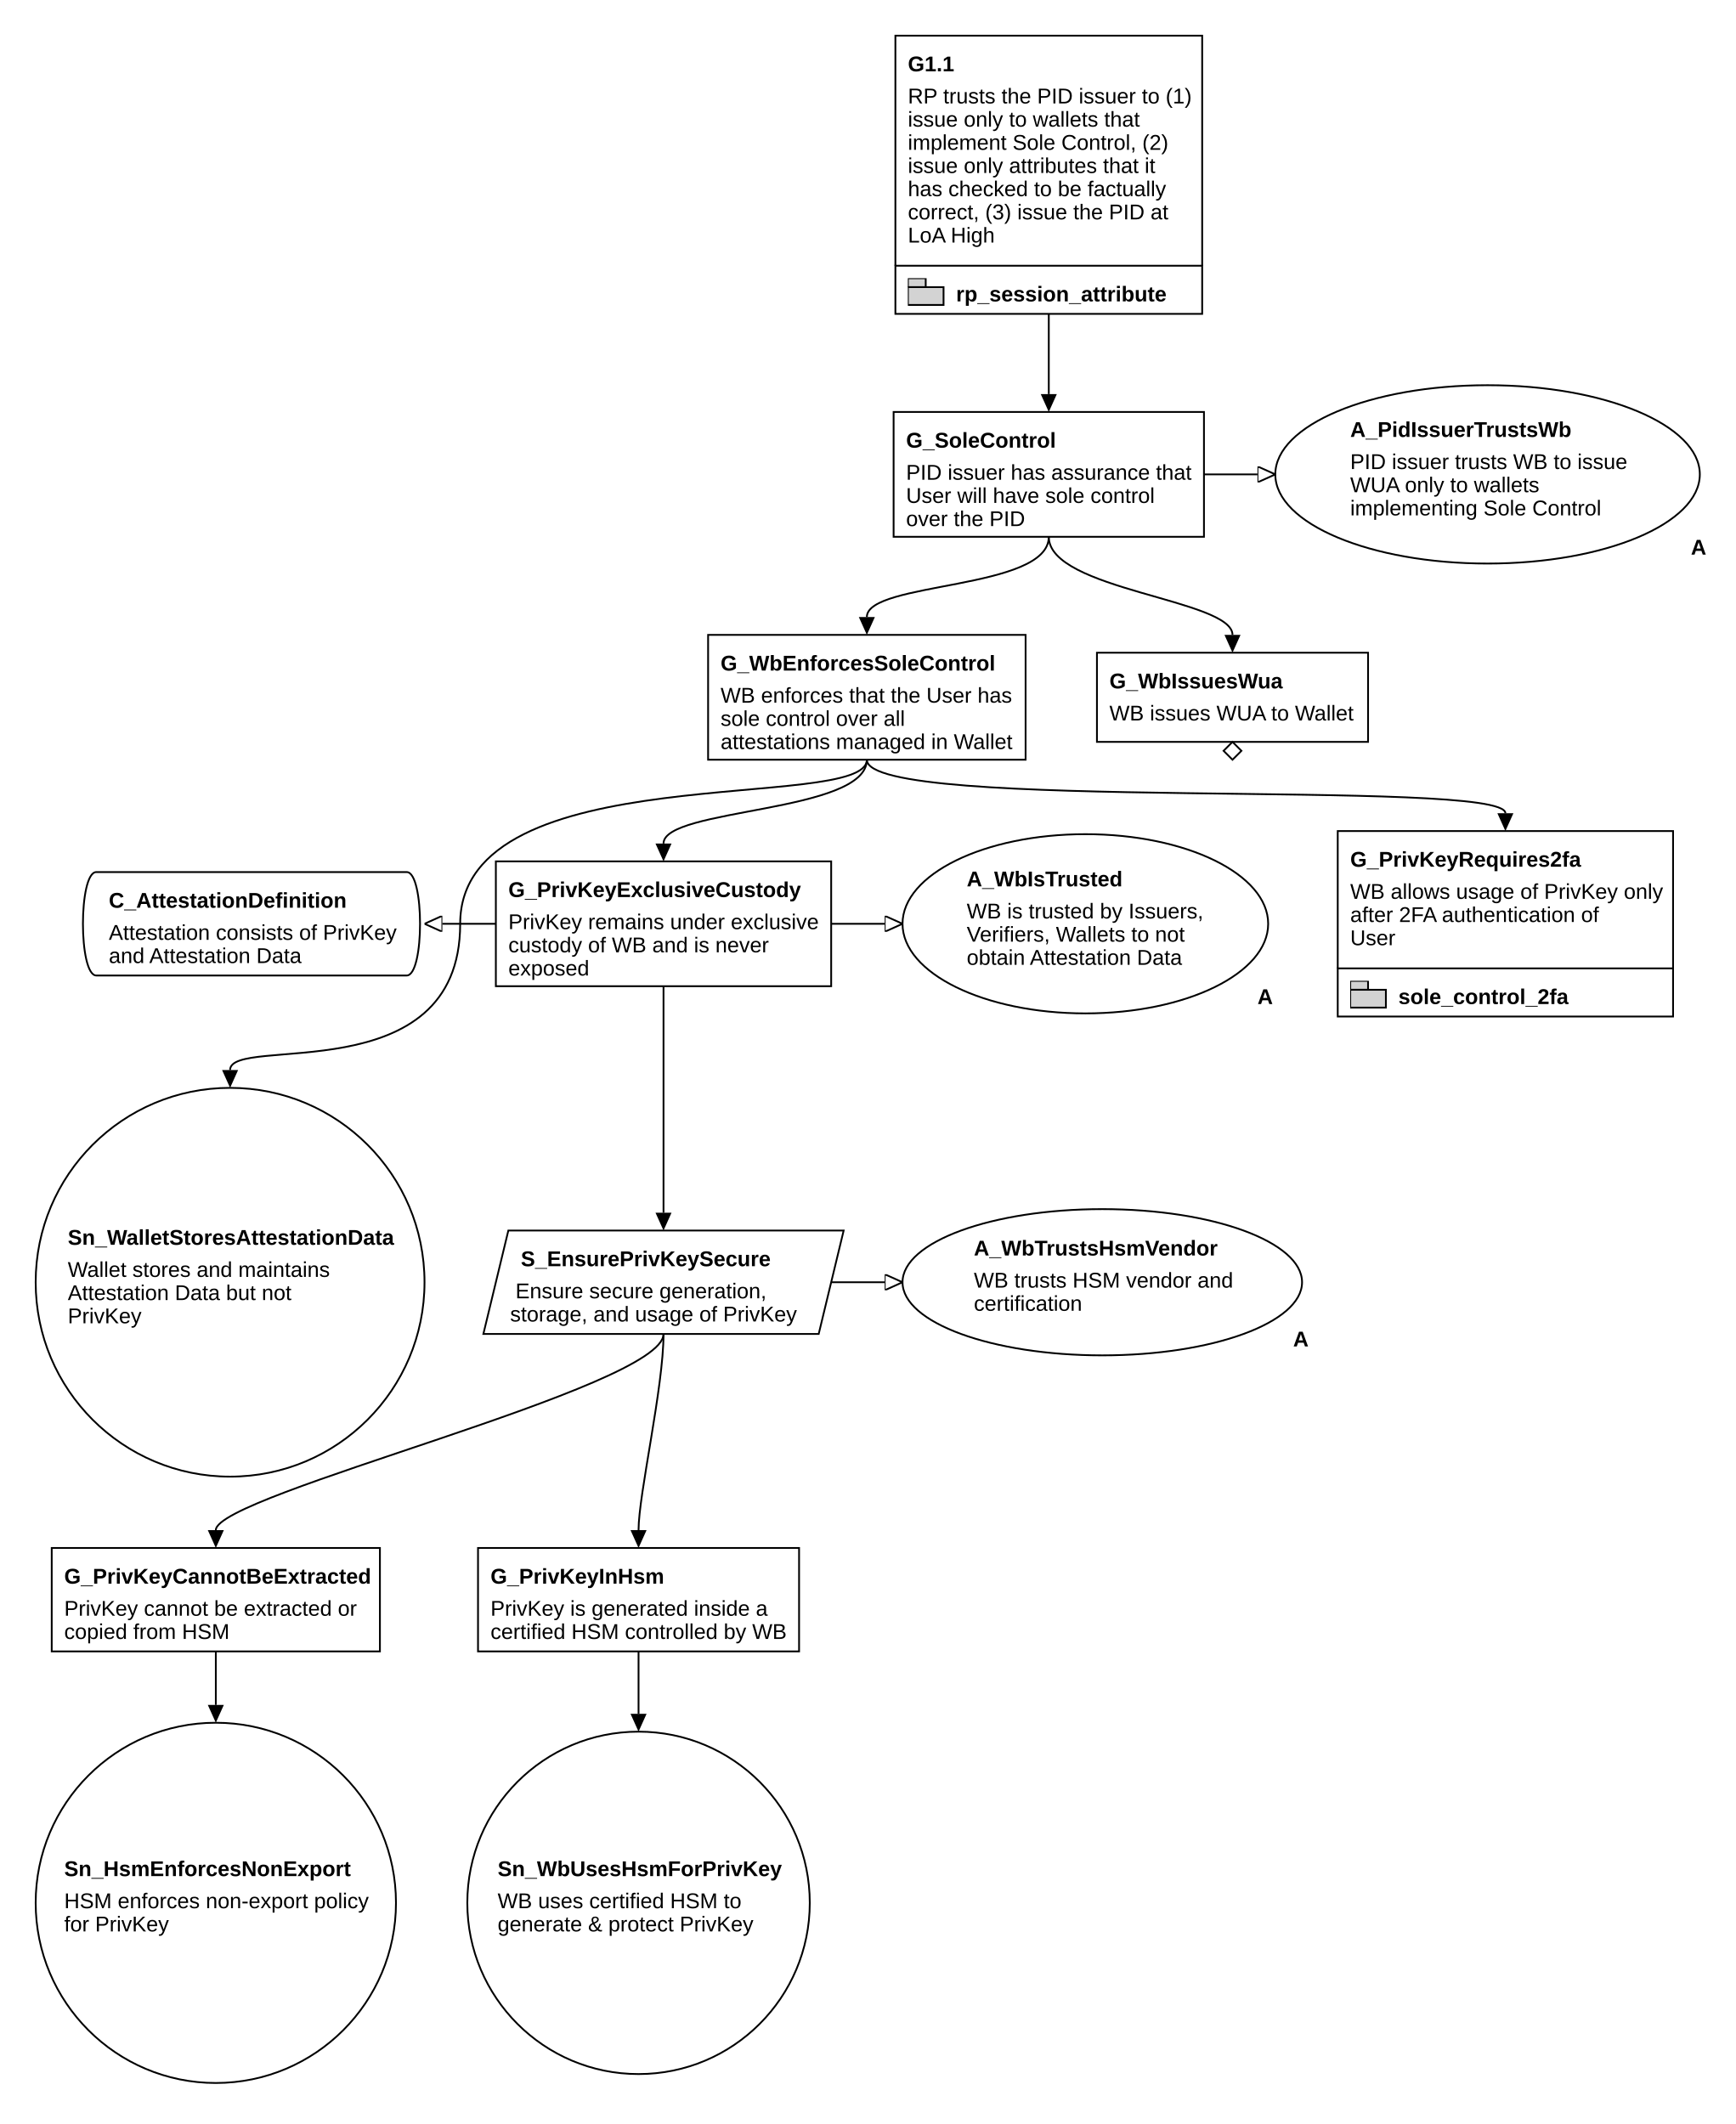
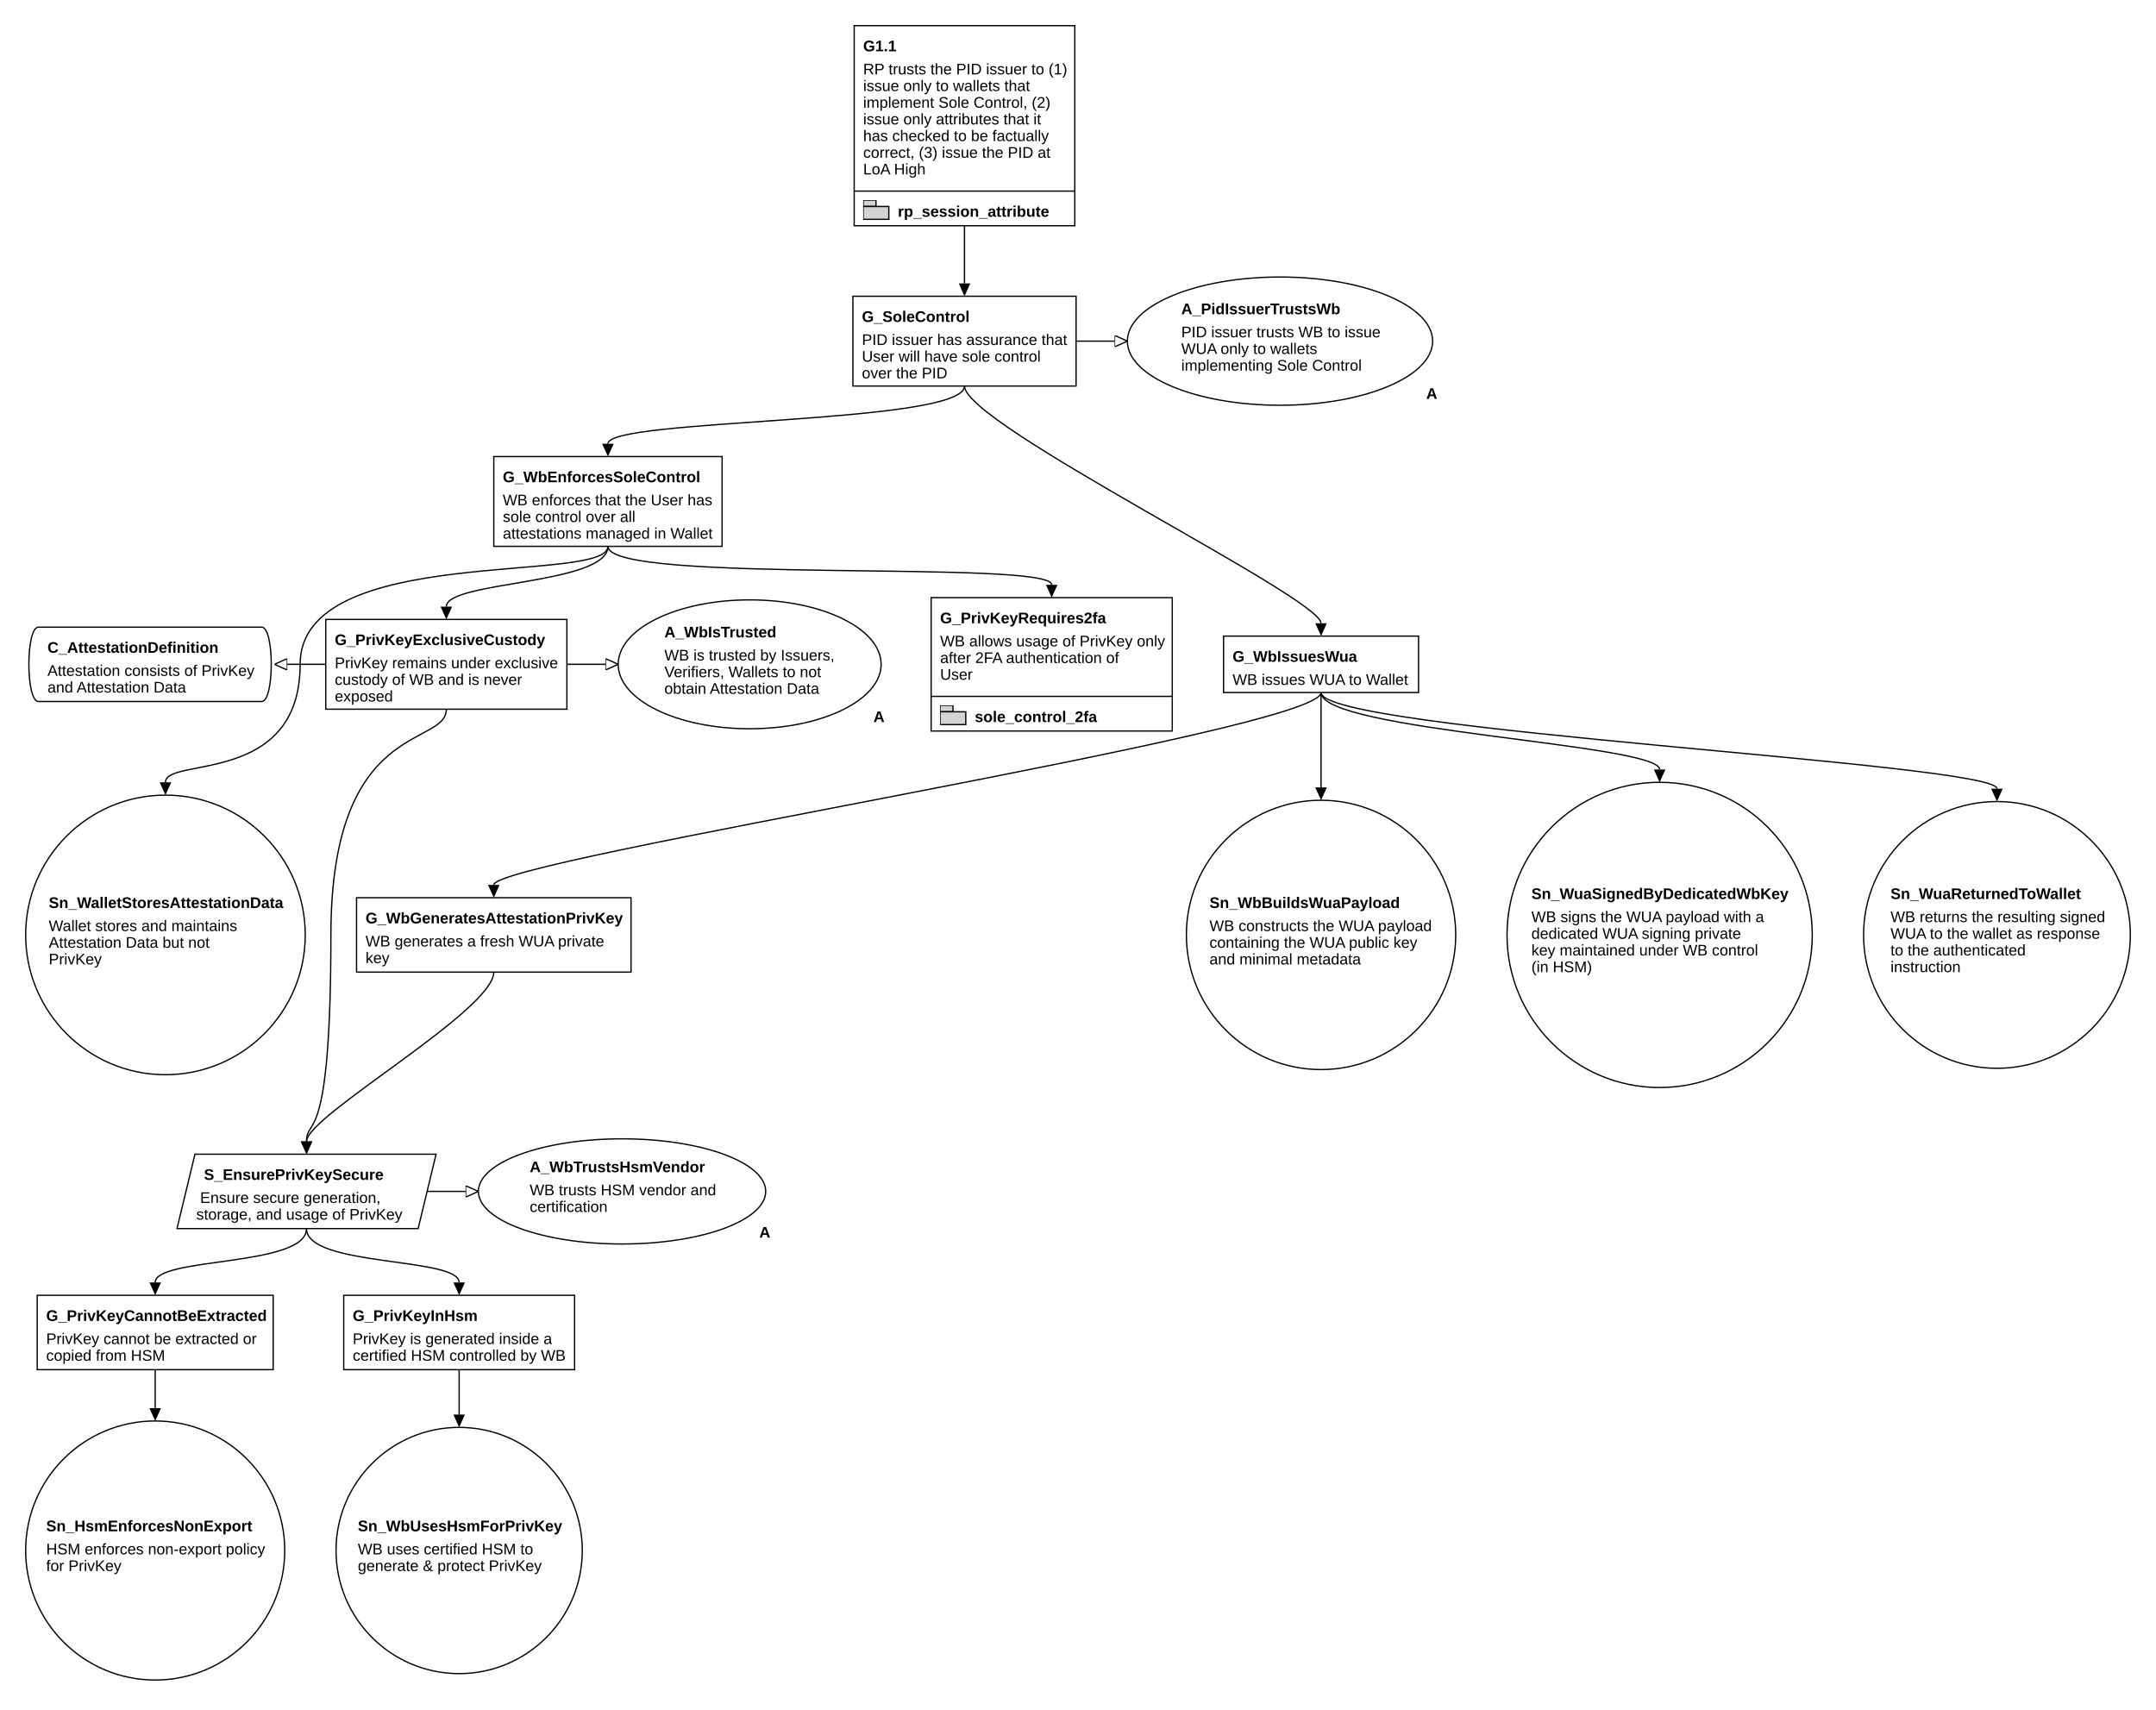
- <svg xmlns="http://www.w3.org/2000/svg" class="gsndiagram" viewBox="0 0 973 1191">
+ <svg xmlns="http://www.w3.org/2000/svg" class="gsndiagram" viewBox="0 0 1681 1333">
  <defs>
    <marker id="supportedby_arrow" markerHeight="9" markerUnits="userSpaceOnUse" markerWidth="10" orient="auto-start-reverse" refX="0" refY="4.5">
      <polyline fill="black" points="0 0, 10 4.5, 0 9" />
    </marker>
    <marker id="incontextof_arrow" markerHeight="9" markerUnits="userSpaceOnUse" markerWidth="10" orient="auto-start-reverse" refX="0" refY="4.5">
      <polyline fill-opacity="0" points="0 0, 10 4.5, 0 9, 0 0" stroke="black" stroke-width="1" />
    </marker>
    <symbol id="module_icon">
      <rect fill="lightgrey" height="5" stroke="black" stroke-width="1" width="10" x="0" y="0" />
      <rect fill="lightgrey" height="10" stroke="black" stroke-width="1" width="20" x="0" y="5" />
    </symbol>
  </defs>
  <style type="text/css">
svg { background-color: white;}

/* CSS to invert SVG for dark mode */ 
@media (prefers-color-scheme: dark) {
    svg { filter: invert(100%); background-color: black; }
}

</style>
  <a href="rp_session.svg#node_g1_1">
    <g class="gsn_module_rp_session_attribute gsnelem gsnawaygoal" id="node_g1_1">
-       <path class="border" d="M502,149 V20 H674 V149" fill-opacity="0" stroke="black" stroke-width="1" />
-       <text font-family="Liberation Sans, Arial, sans-serif" font-size="12px" font-weight="bold" x="509" y="40">G1.1</text>
-       <text font-family="Liberation Sans, Arial, sans-serif" font-size="12px" x="509" y="58">RP trusts the PID issuer to (1)</text>
-       <text font-family="Liberation Sans, Arial, sans-serif" font-size="12px" x="509" y="71">issue only to wallets that</text>
-       <text font-family="Liberation Sans, Arial, sans-serif" font-size="12px" x="509" y="84">implement Sole Control, (2)</text>
-       <text font-family="Liberation Sans, Arial, sans-serif" font-size="12px" x="509" y="97">issue only attributes that it</text>
-       <text font-family="Liberation Sans, Arial, sans-serif" font-size="12px" x="509" y="110">has checked to be factually</text>
-       <text font-family="Liberation Sans, Arial, sans-serif" font-size="12px" x="509" y="123">correct, (3) issue the PID at</text>
-       <text font-family="Liberation Sans, Arial, sans-serif" font-size="12px" x="509" y="136">LoA High</text>
+       <path class="border" d="M666,149 V20 H838 V149" fill-opacity="0" stroke="black" stroke-width="1" />
+       <text font-family="Liberation Sans, Arial, sans-serif" font-size="12px" font-weight="bold" x="673" y="40">G1.1</text>
+       <text font-family="Liberation Sans, Arial, sans-serif" font-size="12px" x="673" y="58">RP trusts the PID issuer to (1)</text>
+       <text font-family="Liberation Sans, Arial, sans-serif" font-size="12px" x="673" y="71">issue only to wallets that</text>
+       <text font-family="Liberation Sans, Arial, sans-serif" font-size="12px" x="673" y="84">implement Sole Control, (2)</text>
+       <text font-family="Liberation Sans, Arial, sans-serif" font-size="12px" x="673" y="97">issue only attributes that it</text>
+       <text font-family="Liberation Sans, Arial, sans-serif" font-size="12px" x="673" y="110">has checked to be factually</text>
+       <text font-family="Liberation Sans, Arial, sans-serif" font-size="12px" x="673" y="123">correct, (3) issue the PID at</text>
+       <text font-family="Liberation Sans, Arial, sans-serif" font-size="12px" x="673" y="136">LoA High</text>
      <a href="rp_session.svg#node_g1_1">
-         <path class="border" d="M502,149 H674 v27 H502 z" fill-opacity="0" stroke="black" stroke-width="1" />
-         <text font-family="Liberation Sans, Arial, sans-serif" font-size="12px" font-weight="bold" x="536" y="169">rp_session_attribute</text>
+         <path class="border" d="M666,149 H838 v27 H666 z" fill-opacity="0" stroke="black" stroke-width="1" />
+         <text font-family="Liberation Sans, Arial, sans-serif" font-size="12px" font-weight="bold" x="700" y="169">rp_session_attribute</text>
      </a>
-       <use href="#module_icon" x="509" y="156" />
+       <use href="#module_icon" x="673" y="156" />
    </g>
  </a>
  <g class="gsn_module_sole_control_main gsnelem gsngoal" id="node_g_solecontrol">
-     <path class="border" d="M501,231 L675,231 L675,301 L501,301 z" fill-opacity="0" stroke="black" stroke-width="1" />
-     <text font-family="Liberation Sans, Arial, sans-serif" font-size="12px" font-weight="bold" x="508" y="251">G_SoleControl</text>
-     <text font-family="Liberation Sans, Arial, sans-serif" font-size="12px" x="508" y="269">PID issuer has assurance that</text>
-     <text font-family="Liberation Sans, Arial, sans-serif" font-size="12px" x="508" y="282">User will have sole control</text>
-     <text font-family="Liberation Sans, Arial, sans-serif" font-size="12px" x="508" y="295">over the PID</text>
+     <path class="border" d="M665,231 L839,231 L839,301 L665,301 z" fill-opacity="0" stroke="black" stroke-width="1" />
+     <text font-family="Liberation Sans, Arial, sans-serif" font-size="12px" font-weight="bold" x="672" y="251">G_SoleControl</text>
+     <text font-family="Liberation Sans, Arial, sans-serif" font-size="12px" x="672" y="269">PID issuer has assurance that</text>
+     <text font-family="Liberation Sans, Arial, sans-serif" font-size="12px" x="672" y="282">User will have sole control</text>
+     <text font-family="Liberation Sans, Arial, sans-serif" font-size="12px" x="672" y="295">over the PID</text>
  </g>
  <g class="gsn_module_sole_control_main gsnelem gsnasmp" id="node_a_pidissuertrustswb">
-     <path class="border" d="M715,266 a119,50,0,1,0,238,0 a119,50,0,1,0,-238,0 z" fill-opacity="0" stroke="black" stroke-width="1" />
-     <text font-family="Liberation Sans, Arial, sans-serif" font-size="12px" font-weight="bold" x="757" y="245">A_PidIssuerTrustsWb</text>
-     <text font-family="Liberation Sans, Arial, sans-serif" font-size="12px" x="757" y="263">PID issuer trusts WB to issue</text>
-     <text font-family="Liberation Sans, Arial, sans-serif" font-size="12px" x="757" y="276">WUA only to wallets</text>
-     <text font-family="Liberation Sans, Arial, sans-serif" font-size="12px" x="757" y="289">implementing Sole Control</text>
-     <text font-family="Liberation Sans, Arial, sans-serif" font-size="12px" font-weight="bold" x="948" y="311">A</text>
+     <path class="border" d="M879,266 a119,50,0,1,0,238,0 a119,50,0,1,0,-238,0 z" fill-opacity="0" stroke="black" stroke-width="1" />
+     <text font-family="Liberation Sans, Arial, sans-serif" font-size="12px" font-weight="bold" x="921" y="245">A_PidIssuerTrustsWb</text>
+     <text font-family="Liberation Sans, Arial, sans-serif" font-size="12px" x="921" y="263">PID issuer trusts WB to issue</text>
+     <text font-family="Liberation Sans, Arial, sans-serif" font-size="12px" x="921" y="276">WUA only to wallets</text>
+     <text font-family="Liberation Sans, Arial, sans-serif" font-size="12px" x="921" y="289">implementing Sole Control</text>
+     <text font-family="Liberation Sans, Arial, sans-serif" font-size="12px" font-weight="bold" x="1112" y="311">A</text>
  </g>
  <g class="gsn_module_sole_control_main gsnelem gsngoal" id="node_g_wbenforcessolecontrol">
-     <path class="border" d="M397,356 L575,356 L575,426 L397,426 z" fill-opacity="0" stroke="black" stroke-width="1" />
-     <text font-family="Liberation Sans, Arial, sans-serif" font-size="12px" font-weight="bold" x="404" y="376">G_WbEnforcesSoleControl</text>
-     <text font-family="Liberation Sans, Arial, sans-serif" font-size="12px" x="404" y="394">WB enforces that the User has</text>
-     <text font-family="Liberation Sans, Arial, sans-serif" font-size="12px" x="404" y="407">sole control over all</text>
-     <text font-family="Liberation Sans, Arial, sans-serif" font-size="12px" x="404" y="420">attestations managed in Wallet</text>
-   </g>
-   <g class="gsn_module_sole_control_main gsnelem gsngoal gsn_undeveloped" id="node_g_wbissueswua">
-     <path class="border" d="M615,366 L767,366 L767,416 L615,416 z" fill-opacity="0" stroke="black" stroke-width="1" />
-     <text font-family="Liberation Sans, Arial, sans-serif" font-size="12px" font-weight="bold" x="622" y="386">G_WbIssuesWua</text>
-     <text font-family="Liberation Sans, Arial, sans-serif" font-size="12px" x="622" y="404">WB issues WUA to Wallet</text>
-     <path d="M691,416 l5,5 l-5,5 l-5,-5 z" fill-opacity="0" stroke="black" stroke-width="1" />
+     <path class="border" d="M385,356 L563,356 L563,426 L385,426 z" fill-opacity="0" stroke="black" stroke-width="1" />
+     <text font-family="Liberation Sans, Arial, sans-serif" font-size="12px" font-weight="bold" x="392" y="376">G_WbEnforcesSoleControl</text>
+     <text font-family="Liberation Sans, Arial, sans-serif" font-size="12px" x="392" y="394">WB enforces that the User has</text>
+     <text font-family="Liberation Sans, Arial, sans-serif" font-size="12px" x="392" y="407">sole control over all</text>
+     <text font-family="Liberation Sans, Arial, sans-serif" font-size="12px" x="392" y="420">attestations managed in Wallet</text>
  </g>
  <g class="gsn_module_sole_control_main gsnelem gsnctxt" id="node_c_attestationdefinition">
-     <path class="border" d="M54,489 L228,489 C238,489,238,547,228,547 L54,547 C44,547,44,489,54,489" fill-opacity="0" stroke="black" stroke-width="1" />
-     <text font-family="Liberation Sans, Arial, sans-serif" font-size="12px" font-weight="bold" x="61" y="509">C_AttestationDefinition</text>
-     <text font-family="Liberation Sans, Arial, sans-serif" font-size="12px" x="61" y="527">Attestation consists of PrivKey</text>
-     <text font-family="Liberation Sans, Arial, sans-serif" font-size="12px" x="61" y="540">and Attestation Data</text>
+     <path class="border" d="M30,489 L204,489 C214,489,214,547,204,547 L30,547 C20,547,20,489,30,489" fill-opacity="0" stroke="black" stroke-width="1" />
+     <text font-family="Liberation Sans, Arial, sans-serif" font-size="12px" font-weight="bold" x="37" y="509">C_AttestationDefinition</text>
+     <text font-family="Liberation Sans, Arial, sans-serif" font-size="12px" x="37" y="527">Attestation consists of PrivKey</text>
+     <text font-family="Liberation Sans, Arial, sans-serif" font-size="12px" x="37" y="540">and Attestation Data</text>
  </g>
  <g class="gsn_module_sole_control_main gsnelem gsngoal" id="node_g_privkeyexclusivecustody">
-     <path class="border" d="M278,483 L466,483 L466,553 L278,553 z" fill-opacity="0" stroke="black" stroke-width="1" />
-     <text font-family="Liberation Sans, Arial, sans-serif" font-size="12px" font-weight="bold" x="285" y="503">G_PrivKeyExclusiveCustody</text>
-     <text font-family="Liberation Sans, Arial, sans-serif" font-size="12px" x="285" y="521">PrivKey remains under exclusive</text>
-     <text font-family="Liberation Sans, Arial, sans-serif" font-size="12px" x="285" y="534">custody of WB and is never</text>
-     <text font-family="Liberation Sans, Arial, sans-serif" font-size="12px" x="285" y="547">exposed</text>
+     <path class="border" d="M254,483 L442,483 L442,553 L254,553 z" fill-opacity="0" stroke="black" stroke-width="1" />
+     <text font-family="Liberation Sans, Arial, sans-serif" font-size="12px" font-weight="bold" x="261" y="503">G_PrivKeyExclusiveCustody</text>
+     <text font-family="Liberation Sans, Arial, sans-serif" font-size="12px" x="261" y="521">PrivKey remains under exclusive</text>
+     <text font-family="Liberation Sans, Arial, sans-serif" font-size="12px" x="261" y="534">custody of WB and is never</text>
+     <text font-family="Liberation Sans, Arial, sans-serif" font-size="12px" x="261" y="547">exposed</text>
  </g>
  <g class="gsn_module_sole_control_main gsnelem gsnasmp" id="node_a_wbistrusted">
-     <path class="border" d="M506,518 a102,50,0,1,0,205,0 a102,50,0,1,0,-205,0 z" fill-opacity="0" stroke="black" stroke-width="1" />
-     <text font-family="Liberation Sans, Arial, sans-serif" font-size="12px" font-weight="bold" x="542" y="497">A_WbIsTrusted</text>
-     <text font-family="Liberation Sans, Arial, sans-serif" font-size="12px" x="542" y="515">WB is trusted by Issuers,</text>
-     <text font-family="Liberation Sans, Arial, sans-serif" font-size="12px" x="542" y="528">Verifiers, Wallets to not</text>
-     <text font-family="Liberation Sans, Arial, sans-serif" font-size="12px" x="542" y="541">obtain Attestation Data</text>
-     <text font-family="Liberation Sans, Arial, sans-serif" font-size="12px" font-weight="bold" x="705" y="563">A</text>
+     <path class="border" d="M482,518 a102,50,0,1,0,205,0 a102,50,0,1,0,-205,0 z" fill-opacity="0" stroke="black" stroke-width="1" />
+     <text font-family="Liberation Sans, Arial, sans-serif" font-size="12px" font-weight="bold" x="518" y="497">A_WbIsTrusted</text>
+     <text font-family="Liberation Sans, Arial, sans-serif" font-size="12px" x="518" y="515">WB is trusted by Issuers,</text>
+     <text font-family="Liberation Sans, Arial, sans-serif" font-size="12px" x="518" y="528">Verifiers, Wallets to not</text>
+     <text font-family="Liberation Sans, Arial, sans-serif" font-size="12px" x="518" y="541">obtain Attestation Data</text>
+     <text font-family="Liberation Sans, Arial, sans-serif" font-size="12px" font-weight="bold" x="681" y="563">A</text>
  </g>
  <a href="sole-control-2fa.gsn.svg#node_g_privkeyrequires2fa">
    <g class="gsn_module_sole_control_2fa gsnelem gsnawaygoal" id="node_g_privkeyrequires2fa">
-       <path class="border" d="M750,543 V466 H938 V543" fill-opacity="0" stroke="black" stroke-width="1" />
-       <text font-family="Liberation Sans, Arial, sans-serif" font-size="12px" font-weight="bold" x="757" y="486">G_PrivKeyRequires2fa</text>
-       <text font-family="Liberation Sans, Arial, sans-serif" font-size="12px" x="757" y="504">WB allows usage of PrivKey only</text>
-       <text font-family="Liberation Sans, Arial, sans-serif" font-size="12px" x="757" y="517">after 2FA authentication of</text>
-       <text font-family="Liberation Sans, Arial, sans-serif" font-size="12px" x="757" y="530">User</text>
+       <path class="border" d="M726,543 V466 H914 V543" fill-opacity="0" stroke="black" stroke-width="1" />
+       <text font-family="Liberation Sans, Arial, sans-serif" font-size="12px" font-weight="bold" x="733" y="486">G_PrivKeyRequires2fa</text>
+       <text font-family="Liberation Sans, Arial, sans-serif" font-size="12px" x="733" y="504">WB allows usage of PrivKey only</text>
+       <text font-family="Liberation Sans, Arial, sans-serif" font-size="12px" x="733" y="517">after 2FA authentication of</text>
+       <text font-family="Liberation Sans, Arial, sans-serif" font-size="12px" x="733" y="530">User</text>
      <a href="sole-control-2fa.gsn.svg#node_g_privkeyrequires2fa">
-         <path class="border" d="M750,543 H938 v27 H750 z" fill-opacity="0" stroke="black" stroke-width="1" />
-         <text font-family="Liberation Sans, Arial, sans-serif" font-size="12px" font-weight="bold" x="784" y="563">sole_control_2fa</text>
+         <path class="border" d="M726,543 H914 v27 H726 z" fill-opacity="0" stroke="black" stroke-width="1" />
+         <text font-family="Liberation Sans, Arial, sans-serif" font-size="12px" font-weight="bold" x="760" y="563">sole_control_2fa</text>
      </a>
-       <use href="#module_icon" x="757" y="550" />
+       <use href="#module_icon" x="733" y="550" />
    </g>
  </a>
+   <g class="gsn_module_sole_control_main gsnelem gsngoal" id="node_g_wbissueswua">
+     <path class="border" d="M954,496 L1106,496 L1106,540 L954,540 z" fill-opacity="0" stroke="black" stroke-width="1" />
+     <text font-family="Liberation Sans, Arial, sans-serif" font-size="12px" font-weight="bold" x="961" y="516">G_WbIssuesWua</text>
+     <text font-family="Liberation Sans, Arial, sans-serif" font-size="12px" x="961" y="534">WB issues WUA to Wallet</text>
+   </g>
  <g class="gsn_module_sole_control_main gsnelem gsnsltn" id="node_sn_walletstoresattestationdata">
-     <path class="border" d="M20,719 a109,109,0,1,0,218,0 a109,109,0,1,0,-218,0 z" fill-opacity="0" stroke="black" stroke-width="1" />
-     <text font-family="Liberation Sans, Arial, sans-serif" font-size="12px" font-weight="bold" x="38" y="698">Sn_WalletStoresAttestationData</text>
-     <text font-family="Liberation Sans, Arial, sans-serif" font-size="12px" x="38" y="716">Wallet stores and maintains</text>
-     <text font-family="Liberation Sans, Arial, sans-serif" font-size="12px" x="38" y="729">Attestation Data but not</text>
-     <text font-family="Liberation Sans, Arial, sans-serif" font-size="12px" x="38" y="742">PrivKey</text>
+     <path class="border" d="M20,729 a109,109,0,1,0,218,0 a109,109,0,1,0,-218,0 z" fill-opacity="0" stroke="black" stroke-width="1" />
+     <text font-family="Liberation Sans, Arial, sans-serif" font-size="12px" font-weight="bold" x="38" y="708">Sn_WalletStoresAttestationData</text>
+     <text font-family="Liberation Sans, Arial, sans-serif" font-size="12px" x="38" y="726">Wallet stores and maintains</text>
+     <text font-family="Liberation Sans, Arial, sans-serif" font-size="12px" x="38" y="739">Attestation Data but not</text>
+     <text font-family="Liberation Sans, Arial, sans-serif" font-size="12px" x="38" y="752">PrivKey</text>
+   </g>
+   <g class="gsn_module_sole_control_main gsnelem gsngoal" id="node_g_wbgeneratesattestationprivkey">
+     <path class="border" d="M278,700 L492,700 L492,758 L278,758 z" fill-opacity="0" stroke="black" stroke-width="1" />
+     <text font-family="Liberation Sans, Arial, sans-serif" font-size="12px" font-weight="bold" x="285" y="720">G_WbGeneratesAttestationPrivKey</text>
+     <text font-family="Liberation Sans, Arial, sans-serif" font-size="12px" x="285" y="738">WB generates a fresh WUA private</text>
+     <text font-family="Liberation Sans, Arial, sans-serif" font-size="12px" x="285" y="751">key</text>
+   </g>
+   <g class="gsn_module_sole_control_main gsnelem gsnsltn" id="node_sn_wbbuildswuapayload">
+     <path class="border" d="M925,729 a105,105,0,1,0,210,0 a105,105,0,1,0,-210,0 z" fill-opacity="0" stroke="black" stroke-width="1" />
+     <text font-family="Liberation Sans, Arial, sans-serif" font-size="12px" font-weight="bold" x="943" y="708">Sn_WbBuildsWuaPayload</text>
+     <text font-family="Liberation Sans, Arial, sans-serif" font-size="12px" x="943" y="726">WB constructs the WUA payload</text>
+     <text font-family="Liberation Sans, Arial, sans-serif" font-size="12px" x="943" y="739">containing the WUA public key</text>
+     <text font-family="Liberation Sans, Arial, sans-serif" font-size="12px" x="943" y="752">and minimal metadata</text>
+   </g>
+   <g class="gsn_module_sole_control_main gsnelem gsnsltn" id="node_sn_wuasignedbydedicatedwbkey">
+     <path class="border" d="M1175,729 a119,119,0,1,0,238,0 a119,119,0,1,0,-238,0 z" fill-opacity="0" stroke="black" stroke-width="1" />
+     <text font-family="Liberation Sans, Arial, sans-serif" font-size="12px" font-weight="bold" x="1194" y="701">Sn_WuaSignedByDedicatedWbKey</text>
+     <text font-family="Liberation Sans, Arial, sans-serif" font-size="12px" x="1194" y="719">WB signs the WUA payload with a</text>
+     <text font-family="Liberation Sans, Arial, sans-serif" font-size="12px" x="1194" y="732">dedicated WUA signing private</text>
+     <text font-family="Liberation Sans, Arial, sans-serif" font-size="12px" x="1194" y="745">key maintained under WB control</text>
+     <text font-family="Liberation Sans, Arial, sans-serif" font-size="12px" x="1194" y="758">(in HSM)</text>
+   </g>
+   <g class="gsn_module_sole_control_main gsnelem gsnsltn" id="node_sn_wuareturnedtowallet">
+     <path class="border" d="M1453,729 a104,104,0,1,0,208,0 a104,104,0,1,0,-208,0 z" fill-opacity="0" stroke="black" stroke-width="1" />
+     <text font-family="Liberation Sans, Arial, sans-serif" font-size="12px" font-weight="bold" x="1474" y="701">Sn_WuaReturnedToWallet</text>
+     <text font-family="Liberation Sans, Arial, sans-serif" font-size="12px" x="1474" y="719">WB returns the resulting signed</text>
+     <text font-family="Liberation Sans, Arial, sans-serif" font-size="12px" x="1474" y="732">WUA to the wallet as response</text>
+     <text font-family="Liberation Sans, Arial, sans-serif" font-size="12px" x="1474" y="745">to the authenticated</text>
+     <text font-family="Liberation Sans, Arial, sans-serif" font-size="12px" x="1474" y="758">instruction</text>
  </g>
  <g class="gsn_module_sole_control_main gsnelem gsnstgy" id="node_s_ensureprivkeysecure">
-     <path class="border" d="M285,690 L473,690 L459,748 L271,748 z" fill-opacity="0" stroke="black" stroke-width="1" />
-     <text font-family="Liberation Sans, Arial, sans-serif" font-size="12px" font-weight="bold" x="292" y="710">S_EnsurePrivKeySecure</text>
-     <text font-family="Liberation Sans, Arial, sans-serif" font-size="12px" x="289" y="728">Ensure secure generation,</text>
-     <text font-family="Liberation Sans, Arial, sans-serif" font-size="12px" x="286" y="741">storage, and usage of PrivKey</text>
+     <path class="border" d="M152,900 L340,900 L326,958 L138,958 z" fill-opacity="0" stroke="black" stroke-width="1" />
+     <text font-family="Liberation Sans, Arial, sans-serif" font-size="12px" font-weight="bold" x="159" y="920">S_EnsurePrivKeySecure</text>
+     <text font-family="Liberation Sans, Arial, sans-serif" font-size="12px" x="156" y="938">Ensure secure generation,</text>
+     <text font-family="Liberation Sans, Arial, sans-serif" font-size="12px" x="153" y="951">storage, and usage of PrivKey</text>
  </g>
  <g class="gsn_module_sole_control_main gsnelem gsnasmp" id="node_a_wbtrustshsmvendor">
-     <path class="border" d="M506,719 a112,41,0,1,0,224,0 a112,41,0,1,0,-224,0 z" fill-opacity="0" stroke="black" stroke-width="1" />
-     <text font-family="Liberation Sans, Arial, sans-serif" font-size="12px" font-weight="bold" x="546" y="704">A_WbTrustsHsmVendor</text>
-     <text font-family="Liberation Sans, Arial, sans-serif" font-size="12px" x="546" y="722">WB trusts HSM vendor and</text>
-     <text font-family="Liberation Sans, Arial, sans-serif" font-size="12px" x="546" y="735">certification</text>
-     <text font-family="Liberation Sans, Arial, sans-serif" font-size="12px" font-weight="bold" x="725" y="755">A</text>
+     <path class="border" d="M373,929 a112,41,0,1,0,224,0 a112,41,0,1,0,-224,0 z" fill-opacity="0" stroke="black" stroke-width="1" />
+     <text font-family="Liberation Sans, Arial, sans-serif" font-size="12px" font-weight="bold" x="413" y="914">A_WbTrustsHsmVendor</text>
+     <text font-family="Liberation Sans, Arial, sans-serif" font-size="12px" x="413" y="932">WB trusts HSM vendor and</text>
+     <text font-family="Liberation Sans, Arial, sans-serif" font-size="12px" x="413" y="945">certification</text>
+     <text font-family="Liberation Sans, Arial, sans-serif" font-size="12px" font-weight="bold" x="592" y="965">A</text>
  </g>
  <g class="gsn_module_sole_control_main gsnelem gsngoal" id="node_g_privkeycannotbeextracted">
-     <path class="border" d="M29,868 L213,868 L213,926 L29,926 z" fill-opacity="0" stroke="black" stroke-width="1" />
-     <text font-family="Liberation Sans, Arial, sans-serif" font-size="12px" font-weight="bold" x="36" y="888">G_PrivKeyCannotBeExtracted</text>
-     <text font-family="Liberation Sans, Arial, sans-serif" font-size="12px" x="36" y="906">PrivKey cannot be extracted or</text>
-     <text font-family="Liberation Sans, Arial, sans-serif" font-size="12px" x="36" y="919">copied from HSM</text>
+     <path class="border" d="M29,1010 L213,1010 L213,1068 L29,1068 z" fill-opacity="0" stroke="black" stroke-width="1" />
+     <text font-family="Liberation Sans, Arial, sans-serif" font-size="12px" font-weight="bold" x="36" y="1030">G_PrivKeyCannotBeExtracted</text>
+     <text font-family="Liberation Sans, Arial, sans-serif" font-size="12px" x="36" y="1048">PrivKey cannot be extracted or</text>
+     <text font-family="Liberation Sans, Arial, sans-serif" font-size="12px" x="36" y="1061">copied from HSM</text>
  </g>
  <g class="gsn_module_sole_control_main gsnelem gsngoal" id="node_g_privkeyinhsm">
-     <path class="border" d="M268,868 L448,868 L448,926 L268,926 z" fill-opacity="0" stroke="black" stroke-width="1" />
-     <text font-family="Liberation Sans, Arial, sans-serif" font-size="12px" font-weight="bold" x="275" y="888">G_PrivKeyInHsm</text>
-     <text font-family="Liberation Sans, Arial, sans-serif" font-size="12px" x="275" y="906">PrivKey is generated inside a</text>
-     <text font-family="Liberation Sans, Arial, sans-serif" font-size="12px" x="275" y="919">certified HSM controlled by WB</text>
+     <path class="border" d="M268,1010 L448,1010 L448,1068 L268,1068 z" fill-opacity="0" stroke="black" stroke-width="1" />
+     <text font-family="Liberation Sans, Arial, sans-serif" font-size="12px" font-weight="bold" x="275" y="1030">G_PrivKeyInHsm</text>
+     <text font-family="Liberation Sans, Arial, sans-serif" font-size="12px" x="275" y="1048">PrivKey is generated inside a</text>
+     <text font-family="Liberation Sans, Arial, sans-serif" font-size="12px" x="275" y="1061">certified HSM controlled by WB</text>
  </g>
  <g class="gsn_module_sole_control_main gsnelem gsnsltn" id="node_sn_hsmenforcesnonexport">
-     <path class="border" d="M20,1067 a101,101,0,1,0,202,0 a101,101,0,1,0,-202,0 z" fill-opacity="0" stroke="black" stroke-width="1" />
-     <text font-family="Liberation Sans, Arial, sans-serif" font-size="12px" font-weight="bold" x="36" y="1052">Sn_HsmEnforcesNonExport</text>
-     <text font-family="Liberation Sans, Arial, sans-serif" font-size="12px" x="36" y="1070">HSM enforces non-export policy</text>
-     <text font-family="Liberation Sans, Arial, sans-serif" font-size="12px" x="36" y="1083">for PrivKey</text>
+     <path class="border" d="M20,1209 a101,101,0,1,0,202,0 a101,101,0,1,0,-202,0 z" fill-opacity="0" stroke="black" stroke-width="1" />
+     <text font-family="Liberation Sans, Arial, sans-serif" font-size="12px" font-weight="bold" x="36" y="1194">Sn_HsmEnforcesNonExport</text>
+     <text font-family="Liberation Sans, Arial, sans-serif" font-size="12px" x="36" y="1212">HSM enforces non-export policy</text>
+     <text font-family="Liberation Sans, Arial, sans-serif" font-size="12px" x="36" y="1225">for PrivKey</text>
  </g>
  <g class="gsn_module_sole_control_main gsnelem gsnsltn" id="node_sn_wbuseshsmforprivkey">
-     <path class="border" d="M262,1067 a96,96,0,1,0,192,0 a96,96,0,1,0,-192,0 z" fill-opacity="0" stroke="black" stroke-width="1" />
-     <text font-family="Liberation Sans, Arial, sans-serif" font-size="12px" font-weight="bold" x="279" y="1052">Sn_WbUsesHsmForPrivKey</text>
-     <text font-family="Liberation Sans, Arial, sans-serif" font-size="12px" x="279" y="1070">WB uses certified HSM to</text>
-     <text font-family="Liberation Sans, Arial, sans-serif" font-size="12px" x="279" y="1083">generate &amp; protect PrivKey</text>
+     <path class="border" d="M262,1209 a96,96,0,1,0,192,0 a96,96,0,1,0,-192,0 z" fill-opacity="0" stroke="black" stroke-width="1" />
+     <text font-family="Liberation Sans, Arial, sans-serif" font-size="12px" font-weight="bold" x="279" y="1194">Sn_WbUsesHsmForPrivKey</text>
+     <text font-family="Liberation Sans, Arial, sans-serif" font-size="12px" x="279" y="1212">WB uses certified HSM to</text>
+     <text font-family="Liberation Sans, Arial, sans-serif" font-size="12px" x="279" y="1225">generate &amp; protect PrivKey</text>
  </g>
-   <path class="gsnedge gsninspby" d="M588,176 C588,206,588,201,588,221" fill-opacity="0" marker-end="url(#supportedby_arrow)" stroke="black" stroke-width="1" />
-   <path class="gsnedge gsninspby" d="M121,926 C121,956,121,936,121,956" fill-opacity="0" marker-end="url(#supportedby_arrow)" stroke="black" stroke-width="1" />
-   <path class="gsnedge gsninctxt" d="M466,518 C496,518,476,518,496,518" fill-opacity="0" marker-end="url(#incontextof_arrow)" stroke="black" stroke-width="1" />
-   <path class="gsnedge gsninctxt" d="M278,518 C248,518,268,518,248,518" fill-opacity="0" marker-end="url(#incontextof_arrow)" stroke="black" stroke-width="1" />
-   <path class="gsnedge gsninspby" d="M372,553 C372,583,372,660,372,680" fill-opacity="0" marker-end="url(#supportedby_arrow)" stroke="black" stroke-width="1" />
-   <path class="gsnedge gsninspby" d="M358,926 C358,956,358,941,358,961" fill-opacity="0" marker-end="url(#supportedby_arrow)" stroke="black" stroke-width="1" />
-   <path class="gsnedge gsninctxt" d="M675,266 C705,266,685,266,705,266" fill-opacity="0" marker-end="url(#incontextof_arrow)" stroke="black" stroke-width="1" />
-   <path class="gsnedge gsninspby" d="M588,301 C588,331,486,326,486,346" fill-opacity="0" marker-end="url(#supportedby_arrow)" stroke="black" stroke-width="1" />
-   <path class="gsnedge gsninspby" d="M588,301 C588,331,691,336,691,356" fill-opacity="0" marker-end="url(#supportedby_arrow)" stroke="black" stroke-width="1" />
-   <path class="gsnedge gsninspby" d="M486,426 C486,456,372,453,372,473" fill-opacity="0" marker-end="url(#supportedby_arrow)" stroke="black" stroke-width="1" />
-   <path class="gsnedge gsninspby" d="M486,426 C486,456,844,436,844,456" fill-opacity="0" marker-end="url(#supportedby_arrow)" stroke="black" stroke-width="1" />
-   <path class="gsnedge gsninspby" d="M486,426 C486,456,258,423,258,518 S129,580,129,600" fill-opacity="0" marker-end="url(#supportedby_arrow)" stroke="black" stroke-width="1" />
-   <path class="gsnedge gsninctxt" d="M466,719 C496,719,476,719,496,719" fill-opacity="0" marker-end="url(#incontextof_arrow)" stroke="black" stroke-width="1" />
-   <path class="gsnedge gsninspby" d="M372,748 C372,778,121,838,121,858" fill-opacity="0" marker-end="url(#supportedby_arrow)" stroke="black" stroke-width="1" />
-   <path class="gsnedge gsninspby" d="M372,748 C372,778,358,838,358,858" fill-opacity="0" marker-end="url(#supportedby_arrow)" stroke="black" stroke-width="1" />
+   <path class="gsnedge gsninspby" d="M752,176 C752,206,752,201,752,221" fill-opacity="0" marker-end="url(#supportedby_arrow)" stroke="black" stroke-width="1" />
+   <path class="gsnedge gsninspby" d="M121,1068 C121,1098,121,1078,121,1098" fill-opacity="0" marker-end="url(#supportedby_arrow)" stroke="black" stroke-width="1" />
+   <path class="gsnedge gsninctxt" d="M442,518 C472,518,452,518,472,518" fill-opacity="0" marker-end="url(#incontextof_arrow)" stroke="black" stroke-width="1" />
+   <path class="gsnedge gsninctxt" d="M254,518 C224,518,244,518,224,518" fill-opacity="0" marker-end="url(#incontextof_arrow)" stroke="black" stroke-width="1" />
+   <path class="gsnedge gsninspby" d="M348,553 C348,583,258,560,258,729 S239,870,239,890" fill-opacity="0" marker-end="url(#supportedby_arrow)" stroke="black" stroke-width="1" />
+   <path class="gsnedge gsninspby" d="M358,1068 C358,1098,358,1083,358,1103" fill-opacity="0" marker-end="url(#supportedby_arrow)" stroke="black" stroke-width="1" />
+   <path class="gsnedge gsninctxt" d="M839,266 C869,266,849,266,869,266" fill-opacity="0" marker-end="url(#incontextof_arrow)" stroke="black" stroke-width="1" />
+   <path class="gsnedge gsninspby" d="M752,301 C752,331,474,326,474,346" fill-opacity="0" marker-end="url(#supportedby_arrow)" stroke="black" stroke-width="1" />
+   <path class="gsnedge gsninspby" d="M752,301 C752,331,1030,466,1030,486" fill-opacity="0" marker-end="url(#supportedby_arrow)" stroke="black" stroke-width="1" />
+   <path class="gsnedge gsninspby" d="M474,426 C474,456,348,453,348,473" fill-opacity="0" marker-end="url(#supportedby_arrow)" stroke="black" stroke-width="1" />
+   <path class="gsnedge gsninspby" d="M474,426 C474,456,820,436,820,456" fill-opacity="0" marker-end="url(#supportedby_arrow)" stroke="black" stroke-width="1" />
+   <path class="gsnedge gsninspby" d="M474,426 C474,456,234,423,234,518 S129,590,129,610" fill-opacity="0" marker-end="url(#supportedby_arrow)" stroke="black" stroke-width="1" />
+   <path class="gsnedge gsninspby" d="M385,758 C385,788,239,870,239,890" fill-opacity="0" marker-end="url(#supportedby_arrow)" stroke="black" stroke-width="1" />
+   <path class="gsnedge gsninspby" d="M1030,540 C1030,570,385,670,385,690" fill-opacity="0" marker-end="url(#supportedby_arrow)" stroke="black" stroke-width="1" />
+   <path class="gsnedge gsninspby" d="M1030,540 C1030,570,1030,594,1030,614" fill-opacity="0" marker-end="url(#supportedby_arrow)" stroke="black" stroke-width="1" />
+   <path class="gsnedge gsninspby" d="M1030,540 C1030,570,1557,595,1557,615" fill-opacity="0" marker-end="url(#supportedby_arrow)" stroke="black" stroke-width="1" />
+   <path class="gsnedge gsninspby" d="M1030,540 C1030,570,1294,580,1294,600" fill-opacity="0" marker-end="url(#supportedby_arrow)" stroke="black" stroke-width="1" />
+   <path class="gsnedge gsninctxt" d="M333,929 C363,929,343,929,363,929" fill-opacity="0" marker-end="url(#incontextof_arrow)" stroke="black" stroke-width="1" />
+   <path class="gsnedge gsninspby" d="M239,958 C239,988,121,980,121,1000" fill-opacity="0" marker-end="url(#supportedby_arrow)" stroke="black" stroke-width="1" />
+   <path class="gsnedge gsninspby" d="M239,958 C239,988,358,980,358,1000" fill-opacity="0" marker-end="url(#supportedby_arrow)" stroke="black" stroke-width="1" />
</svg>
